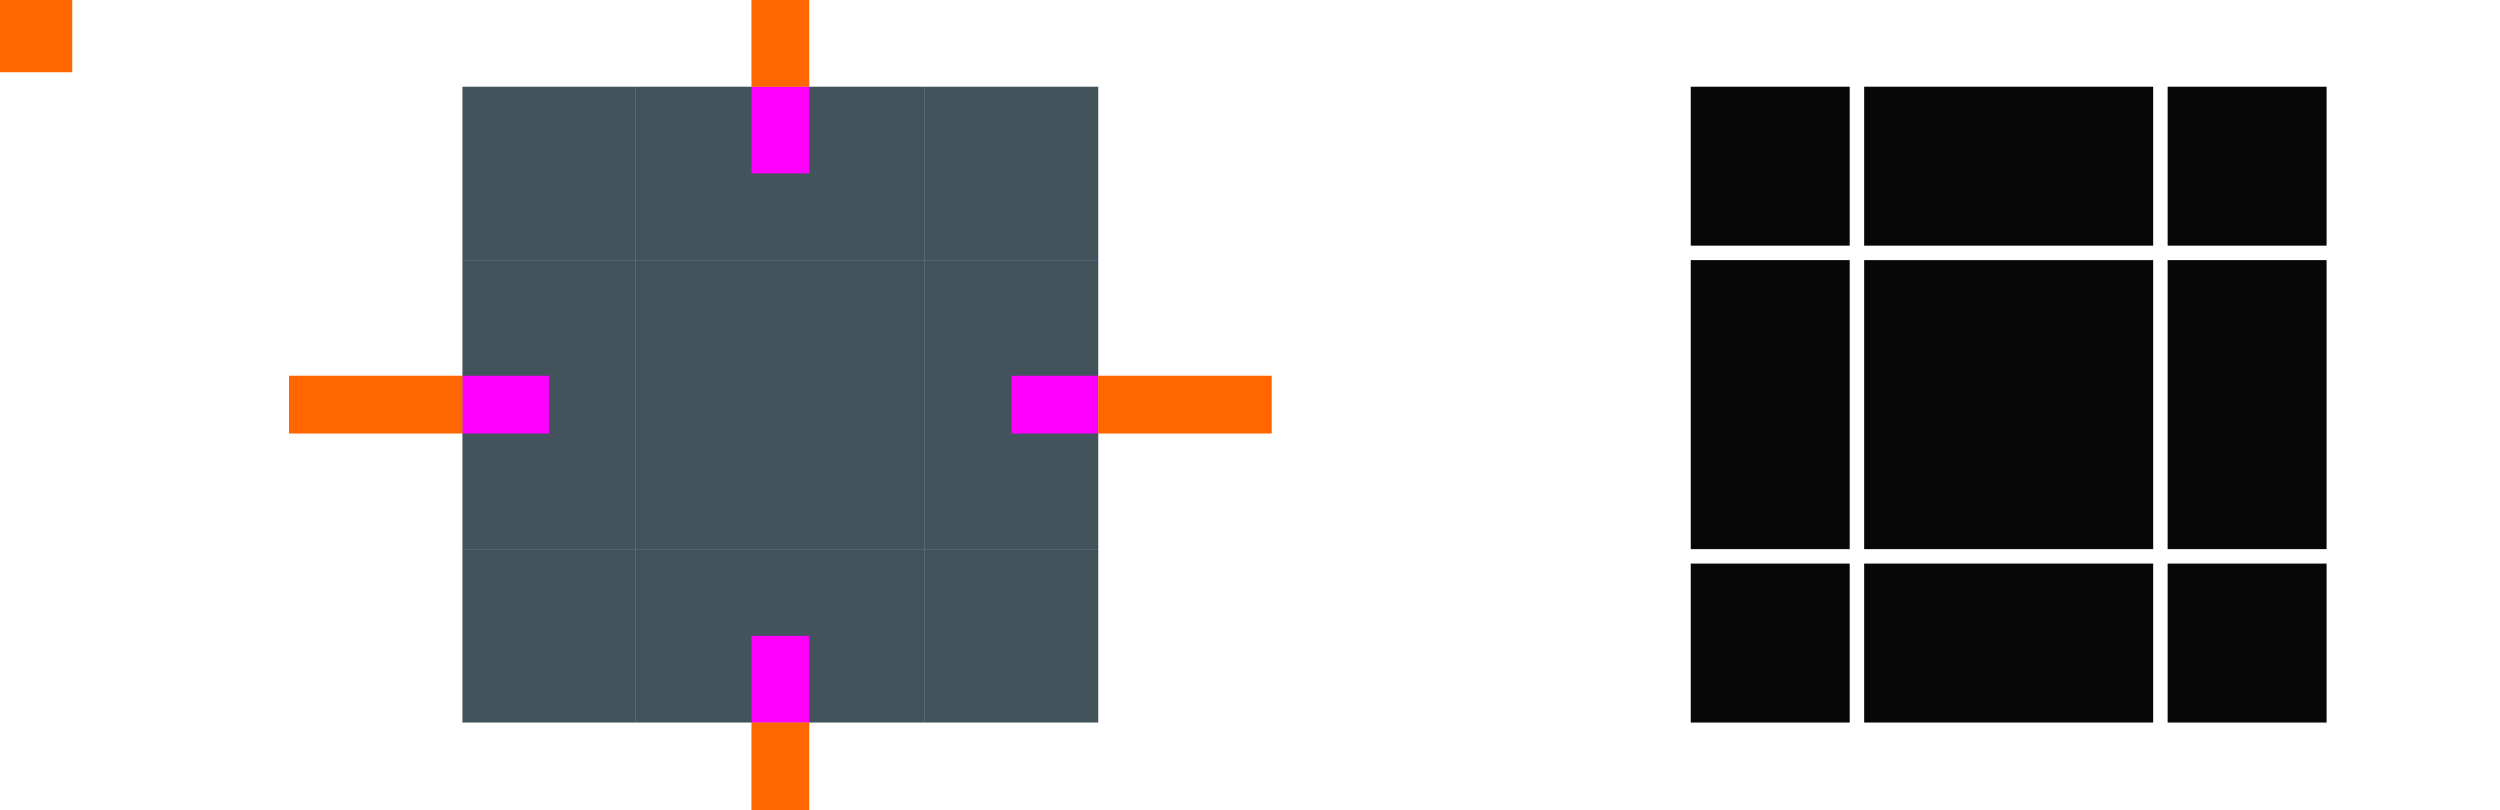
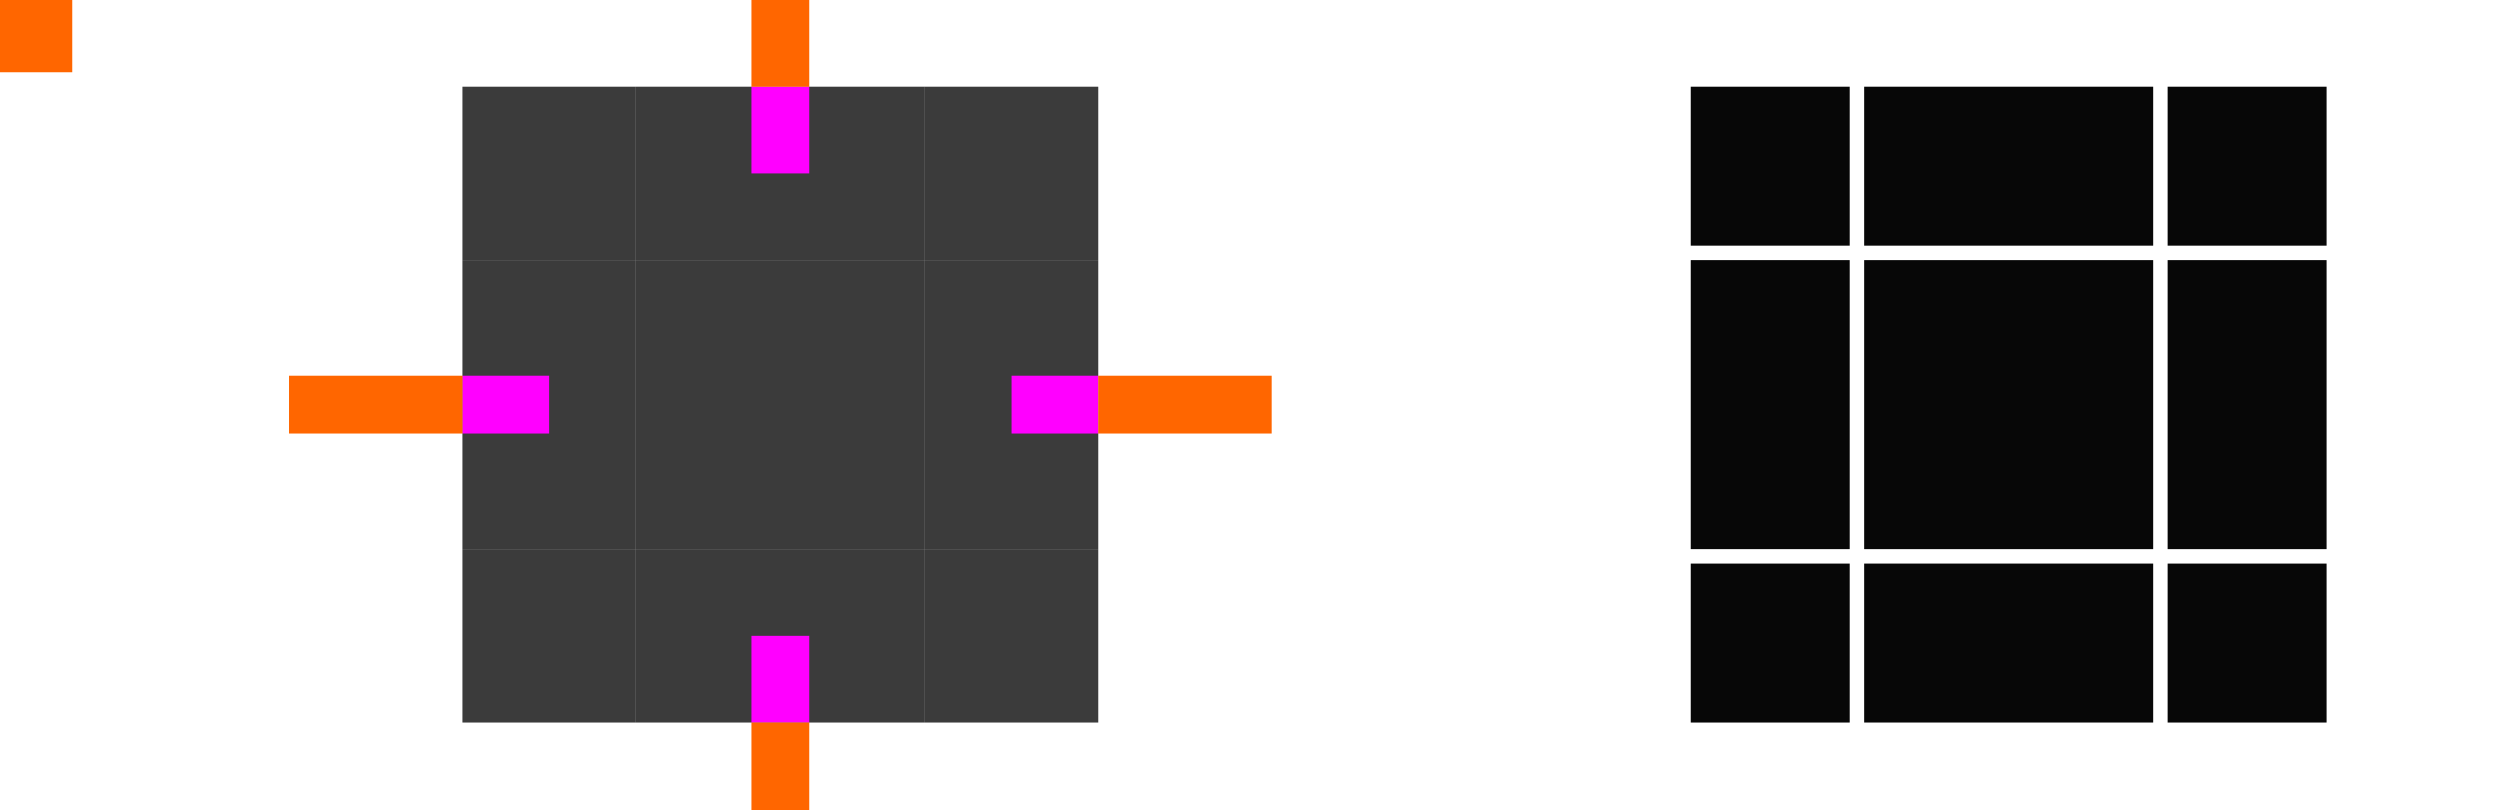
<svg xmlns="http://www.w3.org/2000/svg" xmlns:xlink="http://www.w3.org/1999/xlink" width="173" height="56" version="1.1" viewBox="0 0 173 56" id="svg202">
  <style id="current-color-scheme" type="text/css">.ColorScheme-Text {
        color:#31363b;
        stop-color:#31363b;
      }
      .ColorScheme-Background {
        color:#eff0f1;
        stop-color:#eff0f1;
      }
      .ColorScheme-Highlight {
        color:#3daee9;
        stop-color:#3daee9;
      }
      .ColorScheme-ViewText {
        color:#31363b;
        stop-color:#31363b;
      }
      .ColorScheme-ViewBackground {
        color:#fcfcfc;
        stop-color:#fcfcfc;
      }
      .ColorScheme-ViewHover {
        color:#93cee9;
        stop-color:#93cee9;
      }
      .ColorScheme-ViewFocus{
        color:#3daee9;
        stop-color:#3daee9;
      }
      .ColorScheme-ButtonText {
        color:#31363b;
        stop-color:#31363b;
      }
      .ColorScheme-ButtonBackground {
        color:#eff0f1;
        stop-color:#eff0f1;
      }
      .ColorScheme-ButtonHover {
        color:#93cee9;
        stop-color:#93cee9;
      }
      .ColorScheme-ButtonFocus{
        color:#3daee9;
        stop-color:#3daee9;
      }</style>
  <defs id="defs26">
    <linearGradient id="a">
      <stop stop-opacity=".667" offset="0" id="stop3" />
      <stop stop-opacity="0" offset="1" id="stop5" />
    </linearGradient>
    <linearGradient id="q" x1="-912.36" x2="-906.36" y1="-35" y2="-35" gradientUnits="userSpaceOnUse" xlink:href="#a" />
    <linearGradient id="p" x1="15" x2="9" y1="12" y2="12" gradientUnits="userSpaceOnUse" xlink:href="#a" />
    <radialGradient id="e" cx="22.2" cy="913.97" r="6" gradientTransform="rotate(-90.00001,-405.39,435.59)" gradientUnits="userSpaceOnUse" xlink:href="#a" />
    <linearGradient id="o" x1="19" x2="19" y1="8" y2="2" gradientTransform="translate(58)" gradientUnits="userSpaceOnUse" xlink:href="#a" />
    <linearGradient id="n" x1="55" x2="61" y1="12" y2="12" gradientUnits="userSpaceOnUse" xlink:href="#a" />
    <radialGradient id="d" cx="53.893" cy="911.76" r="6" gradientTransform="translate(59.107,-903.77)" gradientUnits="userSpaceOnUse" xlink:href="#a" />
    <linearGradient id="m" x1="51" x2="51" y1="8" y2="2" gradientTransform="translate(58)" gradientUnits="userSpaceOnUse" xlink:href="#a" />
    <linearGradient id="l" x1="952.36" x2="958.36" y1="-35" y2="-35" gradientUnits="userSpaceOnUse" xlink:href="#a" />
    <linearGradient id="k" x1="19" x2="19" y1="48" y2="54" gradientTransform="translate(58)" gradientUnits="userSpaceOnUse" xlink:href="#a" />
    <radialGradient id="c" cx="7.643" cy="950.36" r="6" gradientTransform="rotate(-179.9999,40.3209,499.18)" gradientUnits="userSpaceOnUse" xlink:href="#a" />
    <linearGradient id="j" x1="15" x2="9" y1="44" y2="44" gradientUnits="userSpaceOnUse" xlink:href="#a" />
    <linearGradient id="i" x1="51" x2="51" y1="48" y2="54" gradientTransform="translate(58)" gradientUnits="userSpaceOnUse" xlink:href="#a" />
    <radialGradient id="b" cx="54.25" cy="945.11" r="6" gradientTransform="matrix(2.1666e-7,1,-0.99999,2.1665e-7,1058.1,-6.2502)" gradientUnits="userSpaceOnUse" xlink:href="#a" />
    <linearGradient id="h" x1="55" x2="61" y1="44" y2="44" gradientUnits="userSpaceOnUse" xlink:href="#a" />
    <linearGradient id="g" x1="-15" x2="-9" y1="932.36" y2="932.36" gradientUnits="userSpaceOnUse" xlink:href="#a" />
    <linearGradient id="f" x1="55" x2="61" y1="932.36" y2="932.36" gradientUnits="userSpaceOnUse" xlink:href="#a" />
    <style type="text/css" id="style24">.ColorScheme-Text {
        color:#31363b;
      }
      .ColorScheme-Background {
        color:#eff0f1;
      }
      .ColorScheme-Highlight {
        color:#3daee9;
      }
      .ColorScheme-ViewText {
        color:#31363b;
      }
      .ColorScheme-ViewBackground {
        color:#fcfcfc;
      }
      .ColorScheme-ViewHover {
        color:#93cee9;
      }
      .ColorScheme-ViewFocus{
        color:#3daee9;
      }
      .ColorScheme-ButtonText {
        color:#31363b;
      }
      .ColorScheme-ButtonBackground {
        color:#eff0f1;
      }
      .ColorScheme-ButtonHover {
        color:#93cee9;
      }
      .ColorScheme-ButtonFocus{
        color:#3daee9;
      }</style>
    <radialGradient xlink:href="#linearGradient4270" id="radialGradient1031" gradientUnits="userSpaceOnUse" gradientTransform="matrix(-1.8522317e-5,-3.666662,2.999999,-1.5154638e-5,-39.99854,1232.695)" cx="77" cy="12" fx="77" fy="12" r="6" />
    <linearGradient id="linearGradient4270">
      <stop id="stop4272" offset="0" style="stop-color:#000000;stop-opacity:0.667" />
      <stop id="stop4274" offset="1" style="stop-color:#000000;stop-opacity:0;" />
    </linearGradient>
    <radialGradient xlink:href="#linearGradient4270" id="radialGradient1025" gradientUnits="userSpaceOnUse" gradientTransform="matrix(-1.8522317e-5,-3.666662,2.999999,-1.5154638e-5,-39.99854,1232.695)" cx="77" cy="12" fx="77" fy="12" r="6" />
    <radialGradient xlink:href="#linearGradient4270" id="radialGradient1019" gradientUnits="userSpaceOnUse" gradientTransform="matrix(-1.8522317e-5,-3.666662,2.999999,-1.5154638e-5,-39.99854,1232.695)" cx="77" cy="12" fx="77" fy="12" r="6" />
    <linearGradient xlink:href="#linearGradient4270" id="linearGradient4950" gradientUnits="userSpaceOnUse" x1="51" y1="932.362" x2="60" y2="932.362" />
    <linearGradient xlink:href="#linearGradient4270" id="linearGradient4948" gradientUnits="userSpaceOnUse" x1="-19" y1="932.362" x2="-10" y2="932.362" />
    <linearGradient xlink:href="#linearGradient4270" id="linearGradient4934" gradientUnits="userSpaceOnUse" x1="948.362" y1="-35" x2="959.362" y2="-35" />
    <radialGradient xlink:href="#linearGradient4270" id="radialGradient994" gradientUnits="userSpaceOnUse" gradientTransform="matrix(-1.8522317e-5,-3.666662,2.999999,-1.5154638e-5,-39.99854,1232.695)" cx="77" cy="12" fx="77" fy="12" r="6" />
    <linearGradient xlink:href="#linearGradient4270" id="linearGradient4920" gradientUnits="userSpaceOnUse" x1="-916.362" y1="-35" x2="-905.362" y2="-35" gradientTransform="matrix(1.500003,0,0,1,458.1841,0)" />
  </defs>
  <g id="shadow-topleft" transform="translate(48.00003,-932.3622)" style="opacity:0">
    <path style="opacity:0.9;fill:url(#radialGradient994);fill-opacity:1;fill-rule:evenodd;stroke:none;stroke-width:2px;stroke-linecap:butt;stroke-linejoin:miter;stroke-opacity:1" d="m -28,926.362 v 24 h 12 c 0,-6.648 5.352,-12 12,-12 v -12 z" id="path4828" />
  </g>
  <rect style="fill:#ff6600" x="0" height="5" width="5" y="-1.4648437e-05" id="hint-tile-center" />
  <g id="top" transform="matrix(0.6250009,0,0,1.999996,32.12496,-1814.721)">
-     <rect y="-51" x="-916.362" height="32" width="6" id="rect4152" style="color:#eff0f1;opacity:0.85;fill:#213540;fill-opacity:1;stroke:none" transform="matrix(0,-1,-1,0,0,0)" class="ColorScheme-Background" />
+     <rect y="-51" x="-916.362" height="32" width="6" id="rect4152" style="color:#eff0f1;opacity:0.85;fill:#191919;fill-opacity:1;stroke:none" transform="matrix(0,-1,-1,0,0,0)" class="ColorScheme-Background" />
  </g>
  <g id="topleft" transform="translate(19,-904.3622)">
-     <path id="rect4159" style="opacity:0.85;fill:#213540;fill-opacity:1;stroke:none;stroke-width:2" d="M 32 6 L 32 12 L 32 18 L 44 18 L 44 6 L 38 6 L 32 6 z " transform="translate(-19,904.3622)" />
+     <path id="rect4159" style="opacity:0.85;fill:#191919;fill-opacity:1;stroke:none;stroke-width:2" d="M 32 6 L 32 12 L 32 18 L 44 18 L 44 6 L 38 6 L 32 6 z " transform="translate(-19,904.3622)" />
  </g>
  <g id="bottom" transform="matrix(0.6250009,0,0,2.000004,32.12496,-1858.728)">
-     <rect transform="rotate(90)" style="color:#eff0f1;opacity:0.85;fill:#213540;fill-opacity:1;stroke:none" id="rect4148" width="6" height="32" x="948.362" y="-51" class="ColorScheme-Background" />
+     <rect transform="rotate(90)" style="color:#eff0f1;opacity:0.85;fill:#191919;fill-opacity:1;stroke:none" id="rect4148" width="6" height="32" x="948.362" y="-51" class="ColorScheme-Background" />
  </g>
  <g id="left" transform="matrix(1.999999,0,0,0.6249986,6.000003,-554.725)">
-     <rect transform="scale(-1,1)" style="color:#eff0f1;opacity:0.85;fill:#213540;fill-opacity:1;stroke:none" id="rect4144" width="6" height="32" x="-19" y="916.362" class="ColorScheme-Background" />
+     <rect transform="scale(-1,1)" style="color:#eff0f1;opacity:0.85;fill:#191919;fill-opacity:1;stroke:none" id="rect4144" width="6" height="32" x="-19" y="916.362" class="ColorScheme-Background" />
  </g>
  <g id="right" transform="matrix(1.999998,0,0,0.6249986,-37.99984,-554.725)">
-     <rect y="916.362" x="51" height="32" width="6" id="rect4140" style="color:#eff0f1;opacity:0.85;fill:#213540;fill-opacity:1;stroke:none" class="ColorScheme-Background" />
+     <rect y="916.362" x="51" height="32" width="6" id="rect4140" style="color:#eff0f1;opacity:0.85;fill:#191919;fill-opacity:1;stroke:none" class="ColorScheme-Background" />
  </g>
-   <rect class="ColorScheme-Background" y="18" x="44" height="20" width="20" id="center" style="color:#eff0f1;opacity:0.85;fill:#213540;fill-opacity:1;stroke:none;stroke-width:0.625" />
+   <rect class="ColorScheme-Background" y="18" x="44" height="20" width="20" id="center" style="color:#eff0f1;opacity:0.85;fill:#191919;fill-opacity:1;stroke:none;stroke-width:0.625" />
  <rect style="fill:#ff00ff;fill-opacity:1;stroke:none;stroke-width:1" id="hint-top-margin" width="4" height="6" x="52" y="6" />
  <rect y="44" x="52" height="6" width="4" id="hint-bottom-margin" style="fill:#ff00ff;fill-opacity:1;stroke:none;stroke-width:1" />
  <rect y="-76" x="26" height="6" width="4" id="hint-right-margin" style="fill:#ff00ff;fill-opacity:1;stroke:none;stroke-width:1" transform="rotate(90)" />
  <rect style="fill:#ff00ff;fill-opacity:1;stroke:none;stroke-width:1" id="hint-left-margin" width="4" height="6" x="26" y="-38" transform="rotate(90)" />
  <g id="shadow-top" transform="matrix(0.625,0,0,1.333333,32.12501,-1203.816)" style="opacity:0">
    <rect transform="matrix(0,-1,-1,0,0,0)" style="opacity:1;fill:none;fill-opacity:1;stroke:none" id="rect4820" width="6" height="32" x="-916.362" y="-51" />
    <rect transform="matrix(0,-1,-1,0,0,0)" style="opacity:0.9;fill:url(#linearGradient4920);fill-opacity:1;stroke:none;stroke-width:1.225" id="rect4822" width="9" height="32" x="-907.362" y="-51" />
    <rect y="-51" x="-911.362" height="32" width="1" id="rect4824" style="opacity:1;fill:none;fill-opacity:1;stroke:none" transform="matrix(0,-1,-1,0,0,0)" />
  </g>
  <g id="shadow-bottom" transform="matrix(0.625,0,0,2,32.12501,-1858.724)" style="opacity:0">
    <rect y="-51" x="948.362" height="32" width="6" id="rect4856" style="opacity:1;fill:none;fill-opacity:1;stroke:none" transform="rotate(90)" />
    <rect y="-51" x="954.362" height="32" width="6" id="rect4858" style="opacity:0.9;fill:url(#linearGradient4934);fill-opacity:1;stroke:none" transform="rotate(90)" />
    <rect transform="rotate(90)" style="opacity:1;fill:none;fill-opacity:1;stroke:none" id="rect4860" width="1" height="32" x="953.362" y="-51" />
  </g>
  <g id="shadow-left" transform="matrix(2,0,0,0.6250013,5.999997,-554.7276)" style="opacity:0">
    <rect y="916.362" x="-19" height="32" width="6" id="rect4892" style="opacity:1;fill:none;fill-opacity:1;stroke:none" transform="scale(-1,1)" />
    <rect y="916.362" x="-13" height="32" width="6" id="rect4894" style="opacity:0.9;fill:url(#linearGradient4948);fill-opacity:1;stroke:none" transform="scale(-1,1)" />
    <rect transform="scale(-1,1)" style="opacity:1;fill:none;fill-opacity:1;stroke:none" id="rect4896" width="1" height="32" x="-14" y="916.362" />
  </g>
  <g id="shadow-right" transform="matrix(2,0,0,0.6250017,-37.99997,-554.7279)" style="opacity:0">
    <rect style="opacity:1;fill:none;fill-opacity:1;stroke:none" id="rect4900" width="6" height="32" x="51" y="916.362" />
    <rect style="opacity:0.9;fill:url(#linearGradient4950);fill-opacity:1;stroke:none" id="rect4902" width="6" height="32" x="57" y="916.362" />
    <rect y="916.362" x="56" height="32" width="1" id="rect4904" style="opacity:1;fill:none;fill-opacity:1;stroke:none" />
  </g>
  <rect y="-6" x="52" height="12" width="4" id="shadow-hint-top-margin" style="fill:#ff6600;fill-opacity:1;stroke:none;stroke-width:1.414" />
  <rect style="fill:#ff6600;fill-opacity:1;stroke:none;stroke-width:1.414" id="shadow-hint-bottom-margin" width="4" height="12" x="52" y="50" />
  <rect transform="rotate(90)" style="fill:#ff6600;fill-opacity:1;stroke:none;stroke-width:1.414" id="shadow-hint-right-margin" width="4" height="12" x="26" y="-88" />
  <rect transform="rotate(90)" y="-32" x="26" height="12" width="4" id="shadow-hint-left-margin" style="fill:#ff6600;fill-opacity:1;stroke:none;stroke-width:1.414" />
  <g id="mask-top" transform="matrix(0.6250002,0,0,0.9166668,117.125,-828.4988)">
    <rect transform="matrix(0,-1,-1,0,0,0)" style="opacity:0.97;fill:#000000;fill-opacity:1;stroke:none;stroke-width:1.549" id="rect4265" width="12" height="32" x="-922.362" y="-51" />
  </g>
  <g id="mask-topleft" transform="matrix(1.1,0,0,1.1,102.7,-995.3984)">
    <path id="path4277" style="opacity:0.97;fill:#000000;fill-opacity:1;stroke-width:2.2" d="M 117 6 L 117 13 L 117 17 L 128 17 L 128 6 L 124 6 L 117 6 z " transform="matrix(0.9090909,0,0,0.9090909,-93.36364,904.9076)" />
  </g>
  <g id="mask-bottom" transform="matrix(0.6250002,0,0,1.100002,117.125,-999.8009)">
    <rect y="-51" x="944.362" height="32" width="10" id="rect4291" style="opacity:0.97;fill:#000000;fill-opacity:1;stroke:none;stroke-width:1.414" transform="rotate(90)" />
  </g>
  <g id="mask-left" transform="matrix(0.9166666,0,0,1,105.0833,-904.3622)">
    <rect y="922.362" x="-25" height="20" width="12" id="rect4317" style="opacity:0.97;fill:#000000;fill-opacity:1;stroke:none;stroke-width:1.225" transform="scale(-1,1)" />
  </g>
  <g id="mask-right" transform="matrix(1.1,0,0,0.6250017,98.29999,-554.7279)">
    <rect style="opacity:0.97;fill:#000000;fill-opacity:1;stroke:none;stroke-width:1.414" id="rect4323" width="10" height="32" x="47" y="916.362" />
  </g>
  <rect style="opacity:0.97;fill:#000000;fill-opacity:1;stroke:none;stroke-width:0.625" id="mask-center" width="20" height="20" x="129" y="18" />
  <g transform="matrix(-1,0,0,1,59.99996,-932.3622)" id="shadow-topright" style="opacity:0">
    <path id="path1015" d="m -28,926.362 v 24 h 12 c 0,-6.648 5.352,-12 12,-12 v -12 z" style="opacity:0.9;fill:url(#radialGradient1019);fill-opacity:1;fill-rule:evenodd;stroke:none;stroke-width:2px;stroke-linecap:butt;stroke-linejoin:miter;stroke-opacity:1" />
  </g>
  <g transform="matrix(1,0,0,-1,48.00003,988.3621)" id="shadow-bottomleft" style="opacity:0">
    <path id="path1021" d="m -28,926.362 v 24 h 12 c 0,-6.648 5.352,-12 12,-12 v -12 z" style="opacity:0.9;fill:url(#radialGradient1025);fill-opacity:1;fill-rule:evenodd;stroke:none;stroke-width:2px;stroke-linecap:butt;stroke-linejoin:miter;stroke-opacity:1" />
  </g>
  <g transform="rotate(-180,29.99999,494.1811)" id="shadow-bottomright" style="opacity:0">
    <path id="path1027" d="m -28,926.362 v 24 h 12 c 0,-6.648 5.352,-12 12,-12 v -12 z" style="opacity:0.9;fill:url(#radialGradient1031);fill-opacity:1;fill-rule:evenodd;stroke:none;stroke-width:2px;stroke-linecap:butt;stroke-linejoin:miter;stroke-opacity:1" />
  </g>
  <rect style="color:#eff0f1;opacity:0;fill:#1a1a1a;fill-opacity:1;stroke:none;stroke-width:0.625" id="shadow-center" width="20" height="20" x="45" y="68.866" class="ColorScheme-Background" />
  <use x="0" y="0" xlink:href="#topleft" id="topright" transform="matrix(-1,0,0,1,108,0)" width="100%" height="100%" />
  <use x="0" y="0" xlink:href="#topleft" id="bottomleft" transform="matrix(1,0,0,-1,9.2939377e-7,56.00001)" width="100%" height="100%" />
  <use x="0" y="0" xlink:href="#topleft" id="bottomright" transform="rotate(-180,54,28.00001)" width="100%" height="100%" />
  <use x="0" y="0" xlink:href="#mask-topleft" id="mask-topright" transform="matrix(-1,0,0,1,278,-2.0170001e-6)" width="100%" height="100%" />
  <use x="0" y="0" xlink:href="#mask-topleft" id="mask-bottomleft" transform="matrix(1,0,0,-1,-5.28e-7,56)" width="100%" height="100%" />
  <use x="0" y="0" xlink:href="#mask-topleft" id="mask-bottomright" transform="rotate(-180,139,28)" width="100%" height="100%" />
</svg>
